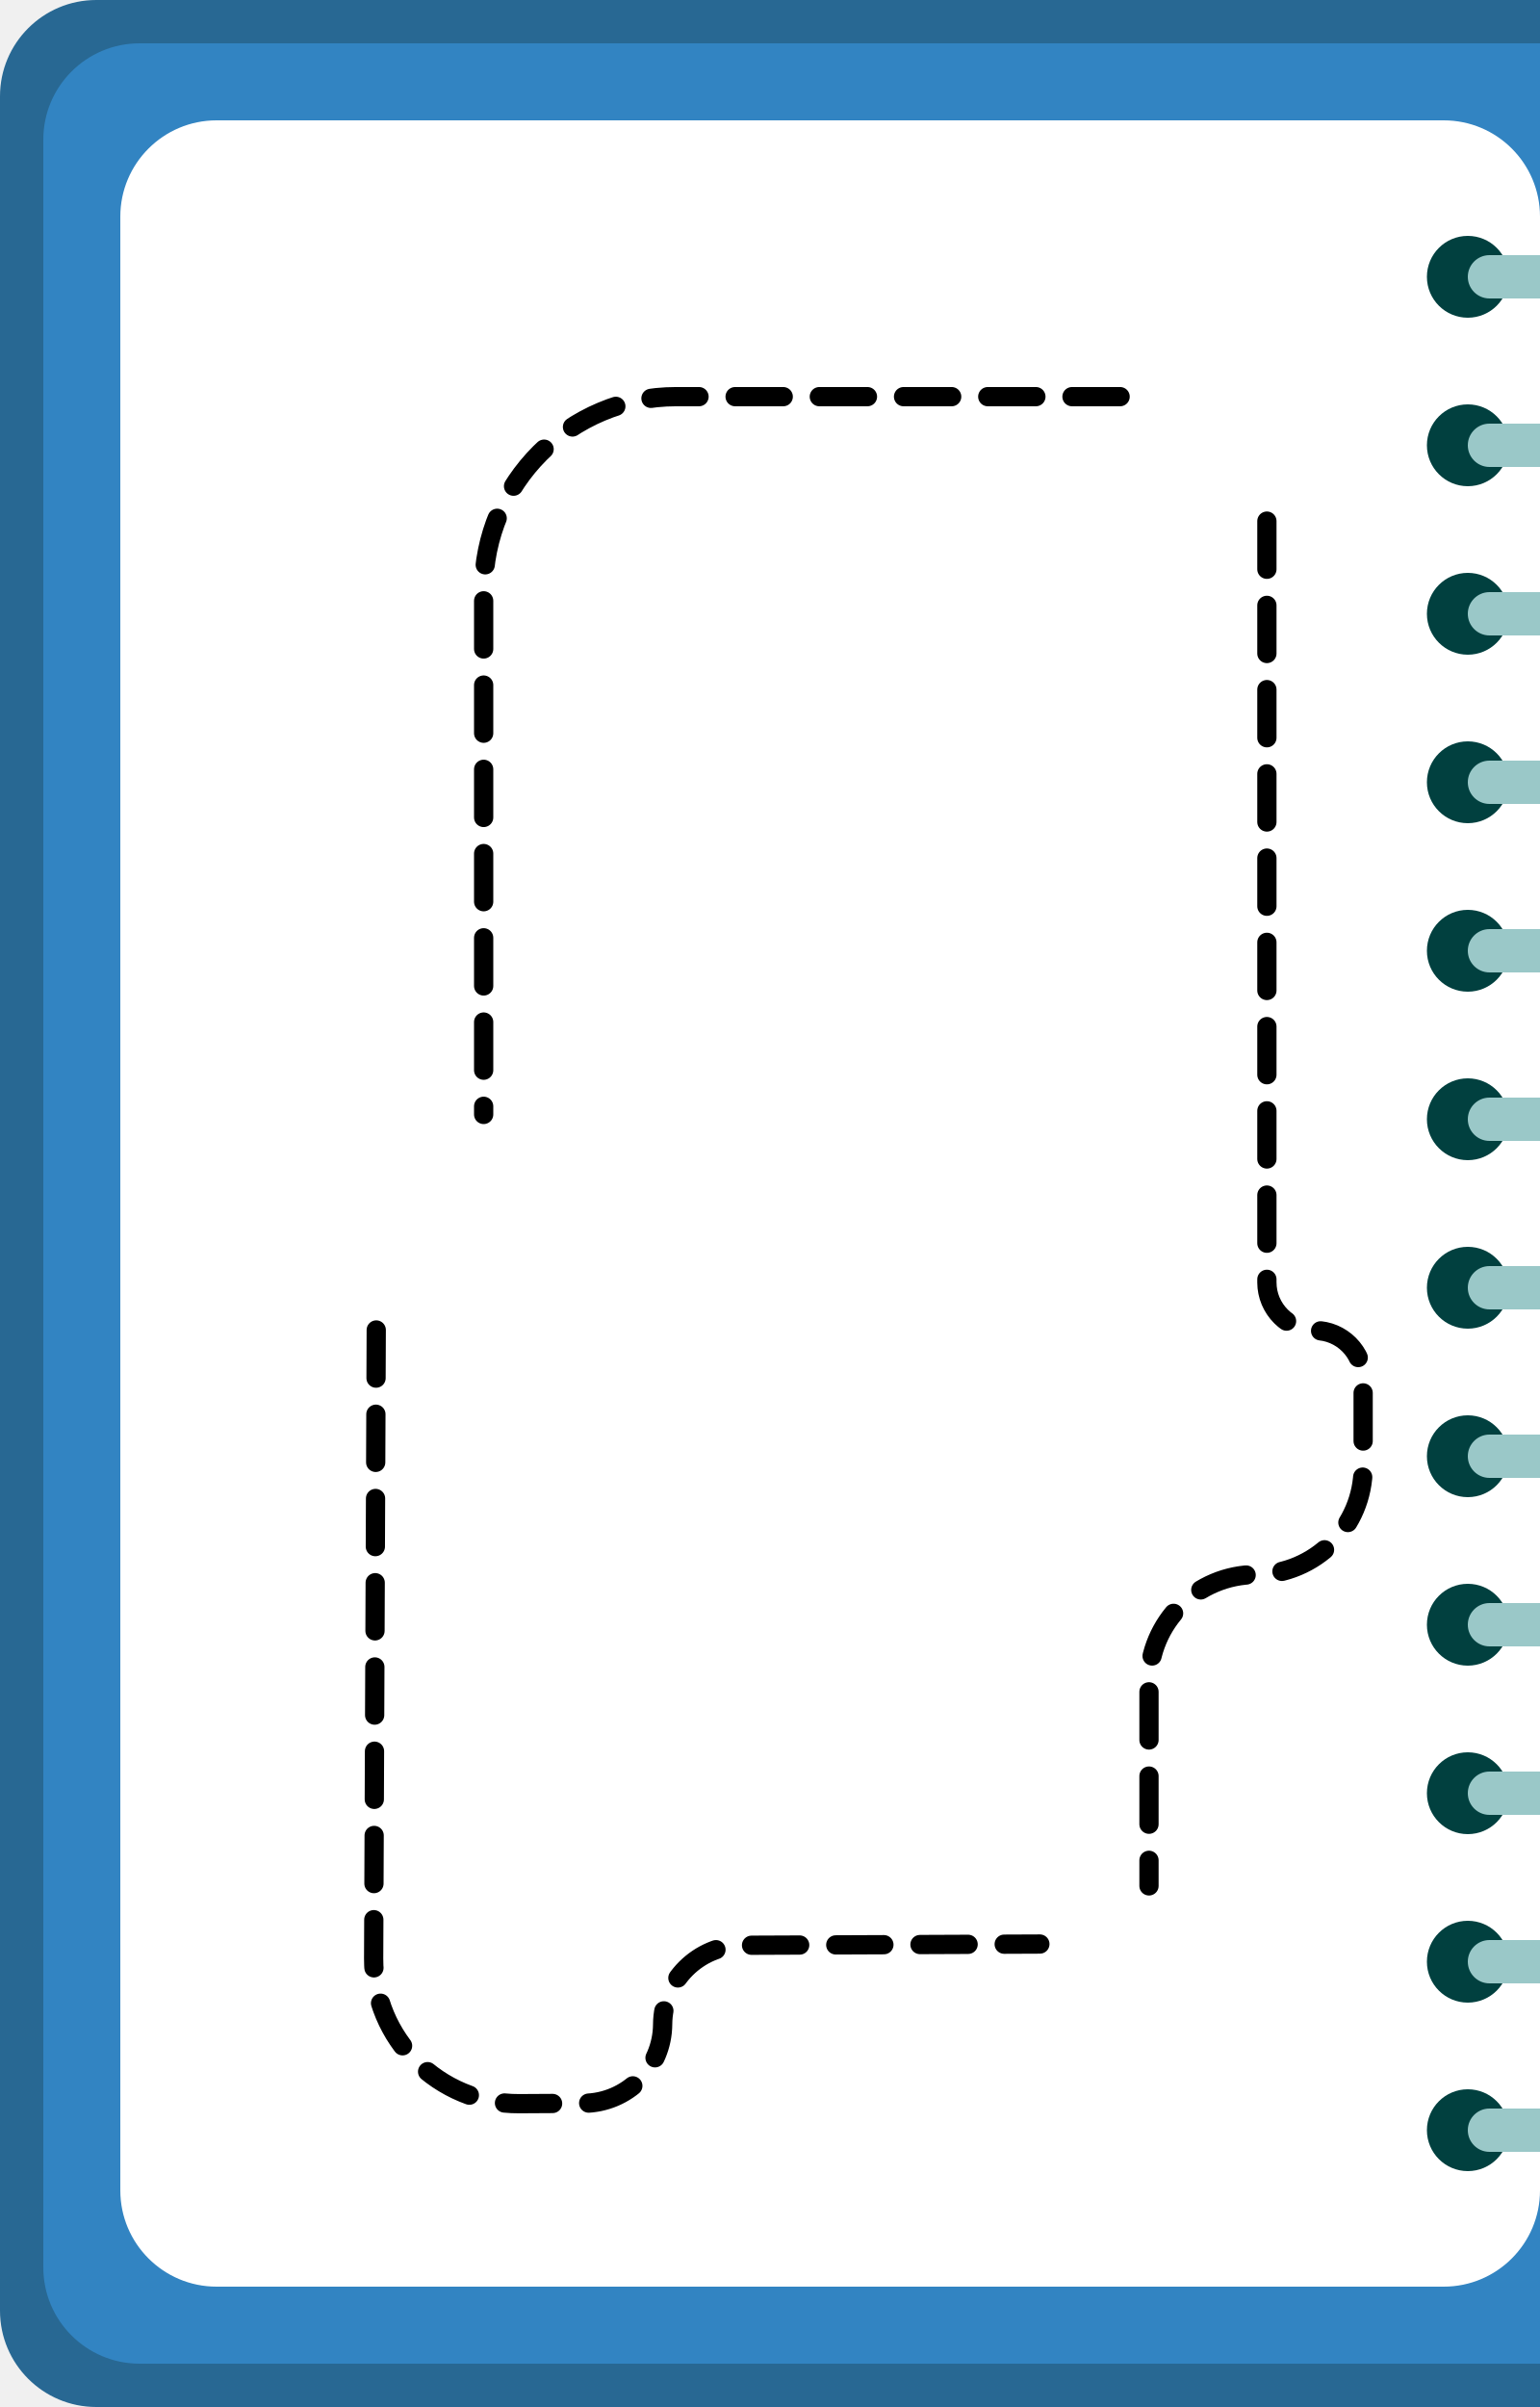
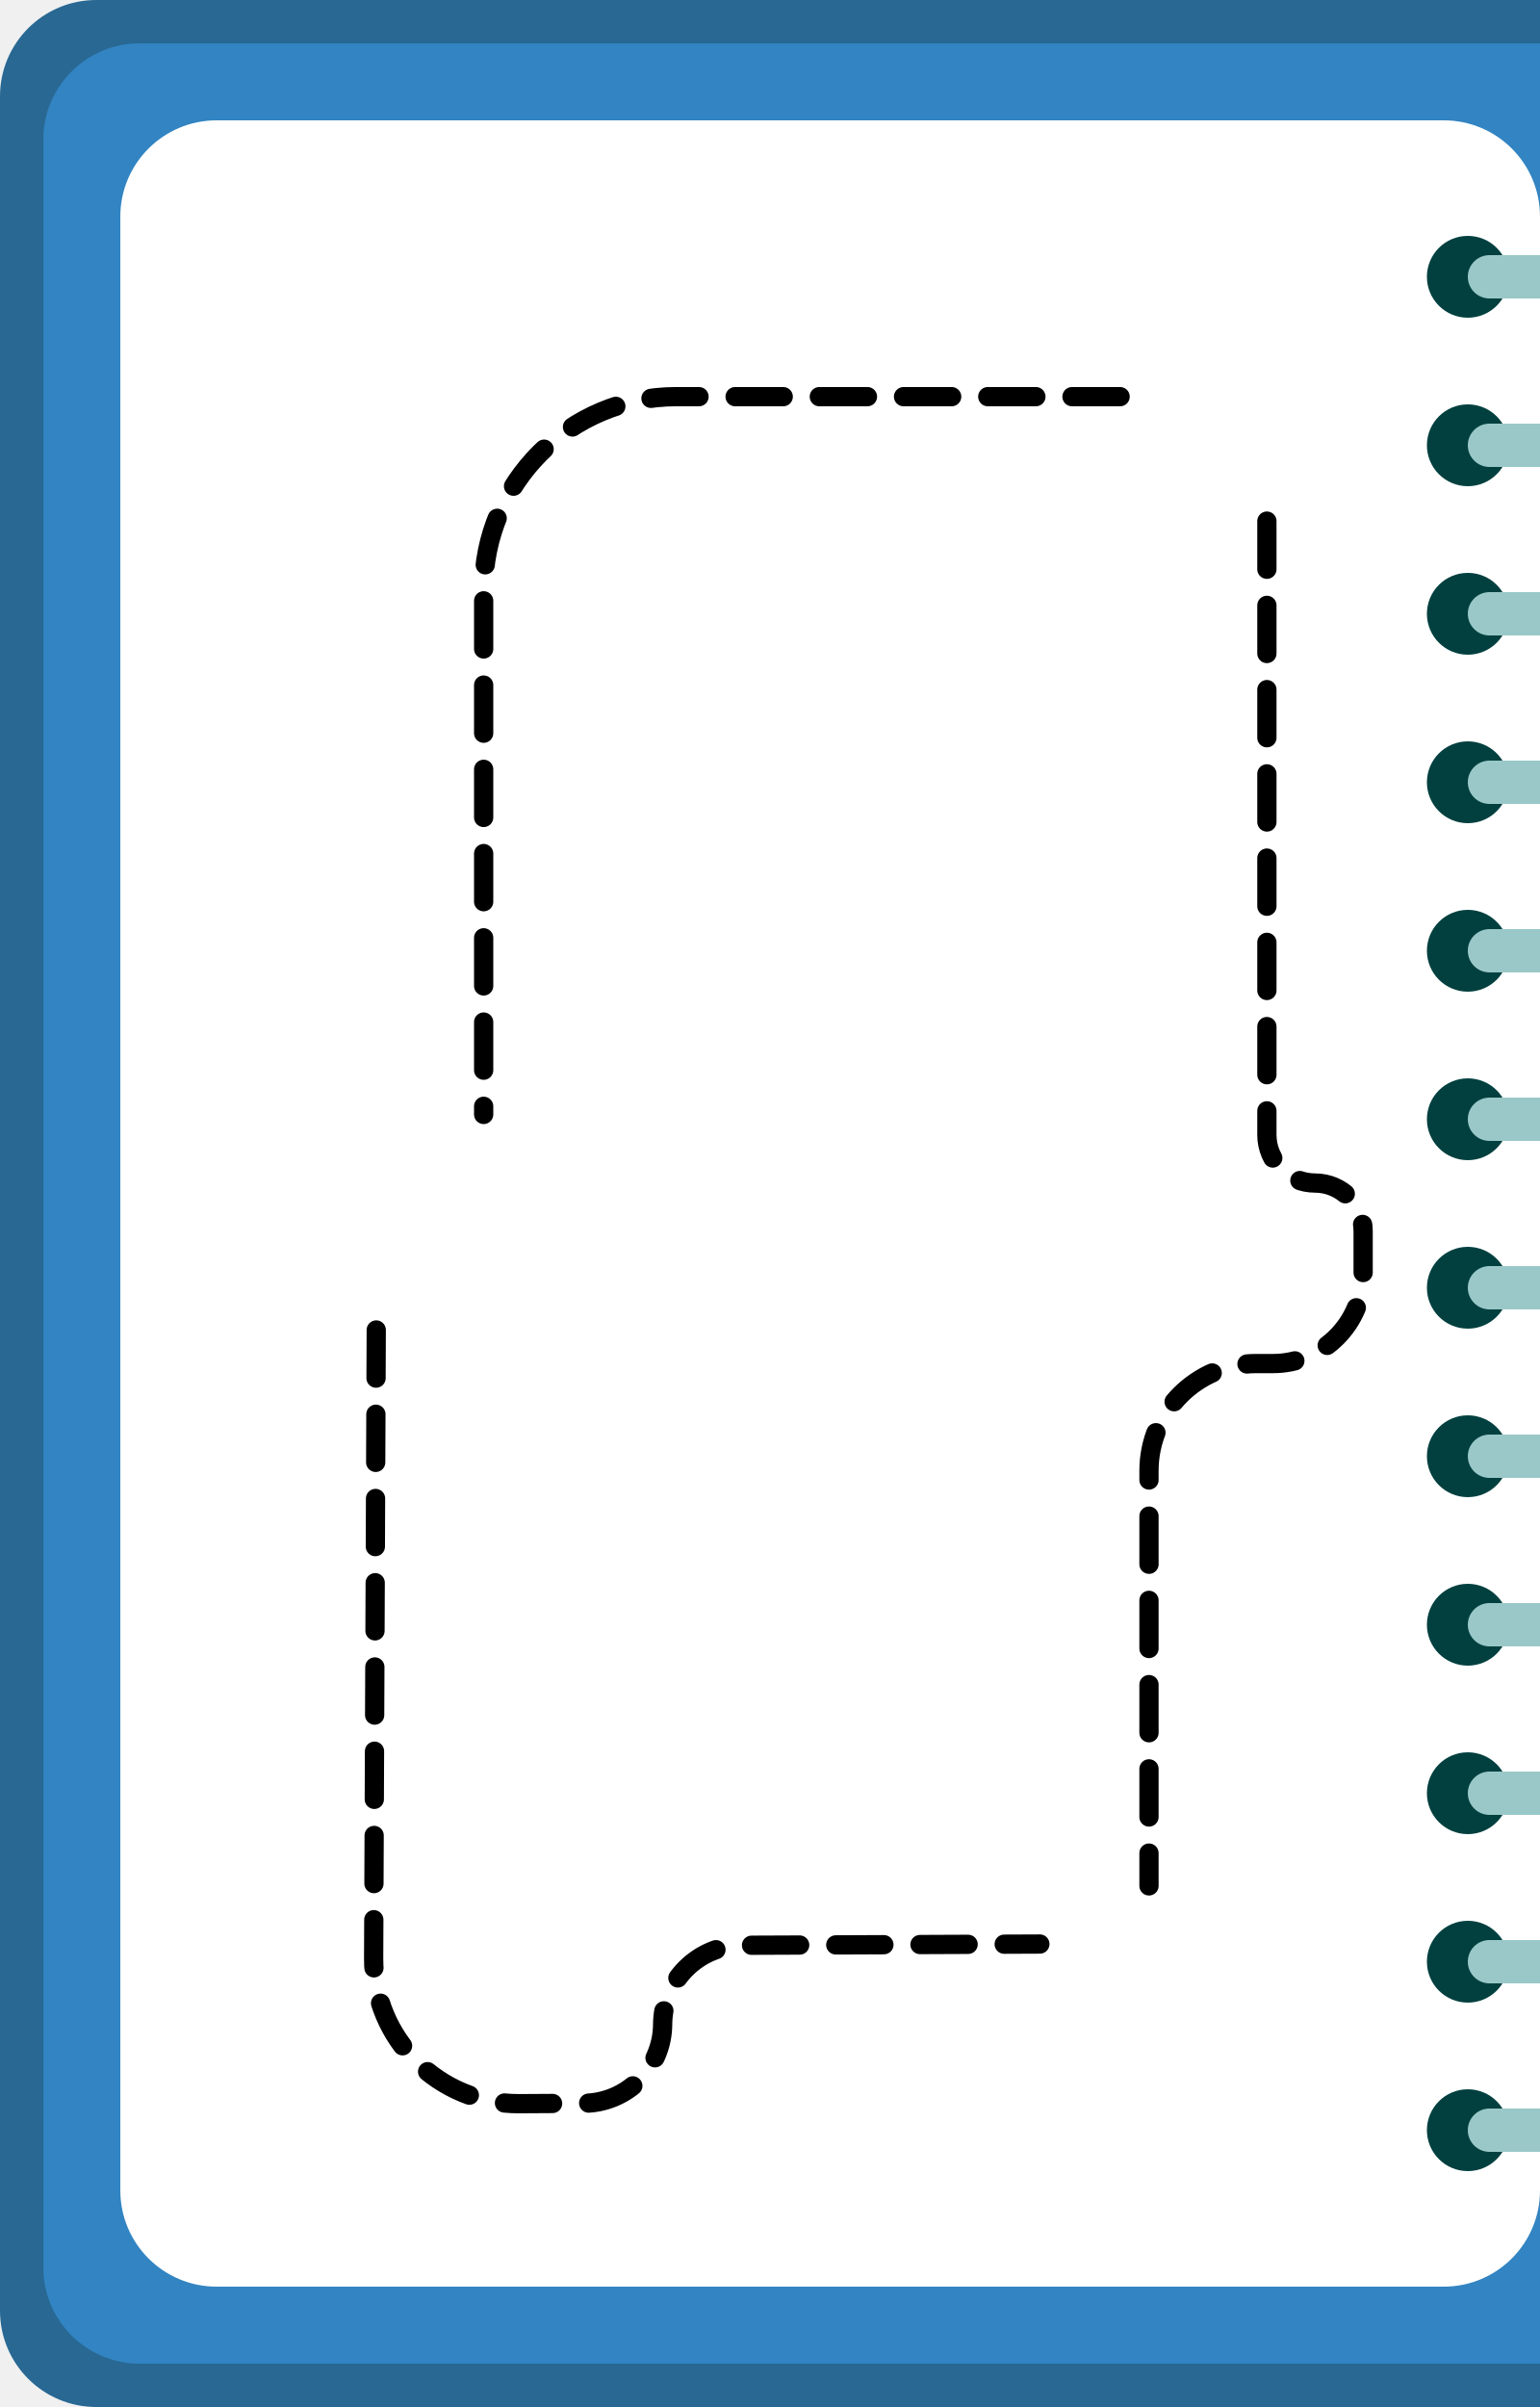
<svg xmlns="http://www.w3.org/2000/svg" width="640" height="1000" viewBox="0 0 640 1000" fill="none">
  <path d="M40 1000C17.909 1000 0 982.092 0 960L0 40C0 17.909 17.909 0 40 0H640L640 1000H40Z" fill="#286893" />
  <path d="M58 982C35.909 982 18 964.092 18 942L18 58C18 35.909 35.909 18 58 18H640L640 982H58Z" fill="#3284C2" />
  <rect x="50" y="950" width="900" height="590" rx="40" transform="rotate(-90 50.0002 950)" fill="white" />
  <circle cx="610" cy="885" r="17" transform="rotate(-90 610 885)" fill="#01403F" />
  <circle cx="610" cy="815" r="17" transform="rotate(-90 610 815)" fill="#01403F" />
  <circle cx="610" cy="745" r="17" transform="rotate(-90 610 745)" fill="#01403F" />
  <circle cx="610" cy="675" r="17" transform="rotate(-90 610 675)" fill="#01403F" />
  <circle cx="610" cy="605" r="17" transform="rotate(-90 610 605)" fill="#01403F" />
  <circle cx="610" cy="535" r="17" transform="rotate(-90 610 535)" fill="#01403F" />
  <circle cx="610" cy="465" r="17" transform="rotate(-90 610 465)" fill="#01403F" />
  <circle cx="610" cy="395" r="17" transform="rotate(-90 610 395)" fill="#01403F" />
  <circle cx="610" cy="325" r="17" transform="rotate(-90 610 325)" fill="#01403F" />
  <circle cx="610" cy="255" r="17" transform="rotate(-90 610 255)" fill="#01403F" />
  <circle cx="610" cy="185" r="17" transform="rotate(-90 610 185)" fill="#01403F" />
  <circle cx="610" cy="115" r="17" transform="rotate(-90 610 115)" fill="#01403F" />
  <path d="M619 124C614.03 124 610 119.971 610 115C610 110.029 614.03 106 619 106H640V124H619Z" fill="#9AC8C8" />
  <path d="M619 194C614.03 194 610 189.971 610 185C610 180.029 614.03 176 619 176H640V194H619Z" fill="#9AC8C8" />
  <path d="M619 264C614.03 264 610 259.971 610 255C610 250.029 614.03 246 619 246H640V264H619Z" fill="#9AC8C8" />
  <path d="M619 334C614.03 334 610 329.971 610 325C610 320.029 614.03 316 619 316H640V334H619Z" fill="#9AC8C8" />
  <path d="M619 404C614.03 404 610 399.971 610 395C610 390.029 614.03 386 619 386H640V404H619Z" fill="#9AC8C8" />
  <path d="M619 474C614.03 474 610 469.971 610 465C610 460.029 614.03 456 619 456H640V474H619Z" fill="#9AC8C8" />
  <path d="M619 544C614.03 544 610 539.971 610 535C610 530.03 614.03 526 619 526H640V544H619Z" fill="#9AC8C8" />
  <path d="M619 614C614.03 614 610 609.971 610 605C610 600.03 614.03 596 619 596H640V614H619Z" fill="#9AC8C8" />
  <path d="M619 684C614.03 684 610 679.971 610 675C610 670.03 614.03 666 619 666H640V684H619Z" fill="#9AC8C8" />
  <path d="M619 754C614.03 754 610 749.971 610 745C610 740.03 614.03 736 619 736H640V754H619Z" fill="#9AC8C8" />
  <path d="M619 824C614.03 824 610 819.971 610 815C610 810.03 614.03 806 619 806H640V824H619Z" fill="#9AC8C8" />
  <path d="M619 894C614.03 894 610 889.971 610 885C610 880.03 614.03 876 619 876H640V894H619Z" fill="#9AC8C8" />
  <path d="M465.5 164.791L281 164.791C236.817 164.791 201 200.608 201 244.791L201 463" stroke="black" stroke-width="8" stroke-linecap="round" stroke-linejoin="round" stroke-dasharray="20 15" />
-   <path d="M526.5 216.5L526.5 532.767C526.5 543.813 535.454 552.767 546.5 552.767V552.767C557.546 552.767 566.5 561.721 566.5 572.767L566.5 609.656C566.5 634.233 546.577 654.156 522.001 654.157V654.157C497.424 654.157 477.501 674.08 477.501 698.657L477.501 783.5" stroke="black" stroke-width="8" stroke-linecap="round" stroke-linejoin="round" stroke-dasharray="20 15" />
+   <path d="M526.5 216.5L526.5 471.5C526.5 482.546 535.454 491.5 546.5 491.5V491.5C557.546 491.5 566.5 500.454 566.5 511.5L566.5 529C566.5 549.71 549.711 566.499 529.001 566.499L522.001 566.499C497.424 566.5 477.501 586.423 477.501 610.999L477.501 783.5" stroke="black" stroke-width="8" stroke-linecap="round" stroke-linejoin="round" stroke-dasharray="20 15" />
  <path d="M156.361 552.549L155.282 813.604C155.143 847.045 182.316 874.173 215.757 873.981L242.56 873.826C260.645 873.722 275.281 859.087 275.384 841.001V841.001C275.488 822.895 290.156 808.251 308.262 808.176L432.154 807.663" stroke="black" stroke-width="8" stroke-linecap="round" stroke-linejoin="round" stroke-dasharray="20 15" />
</svg>
